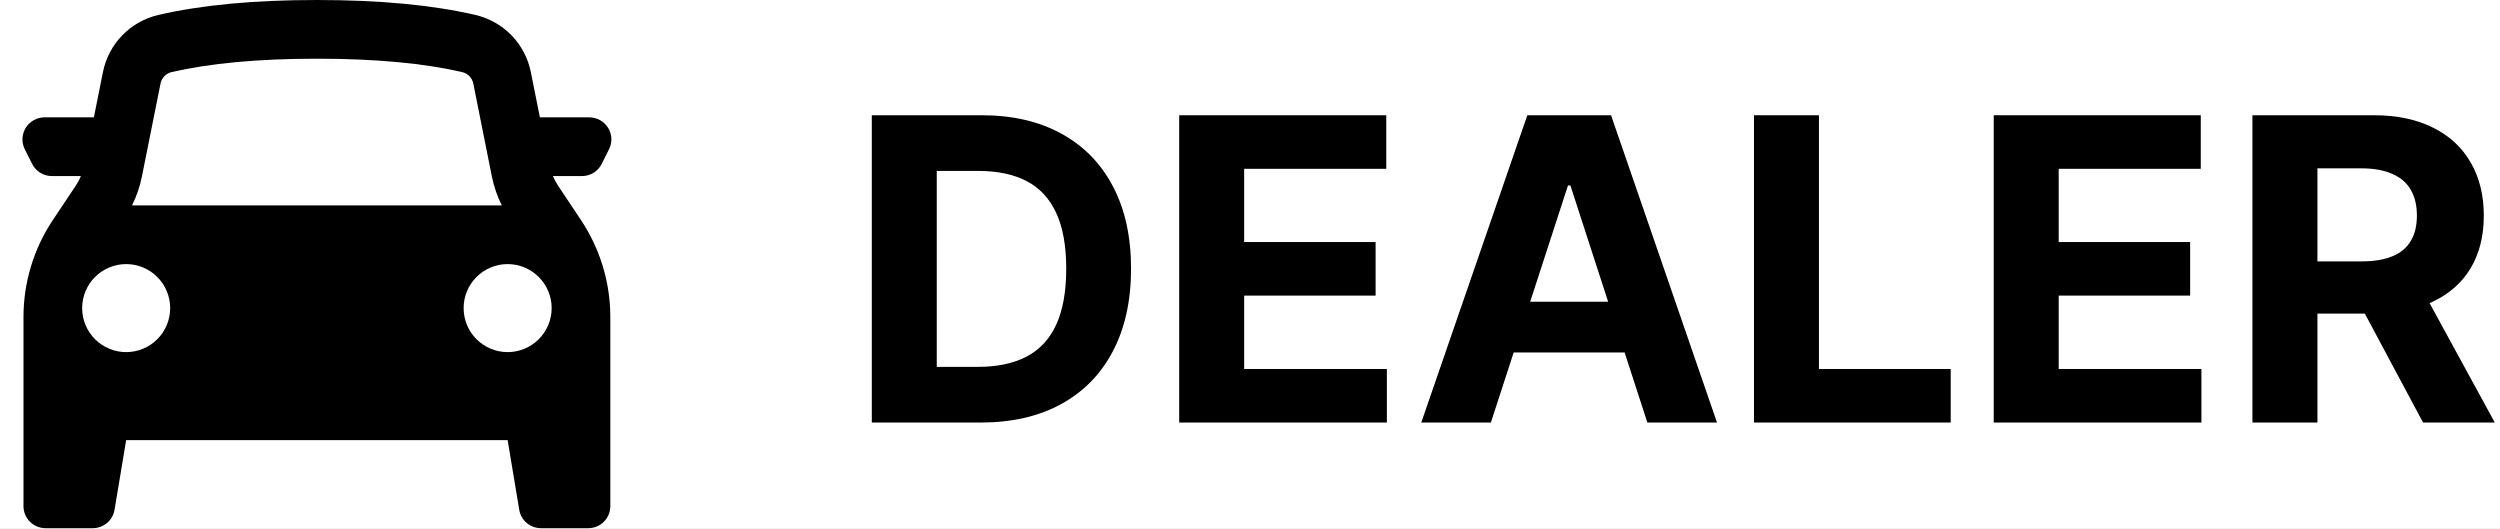
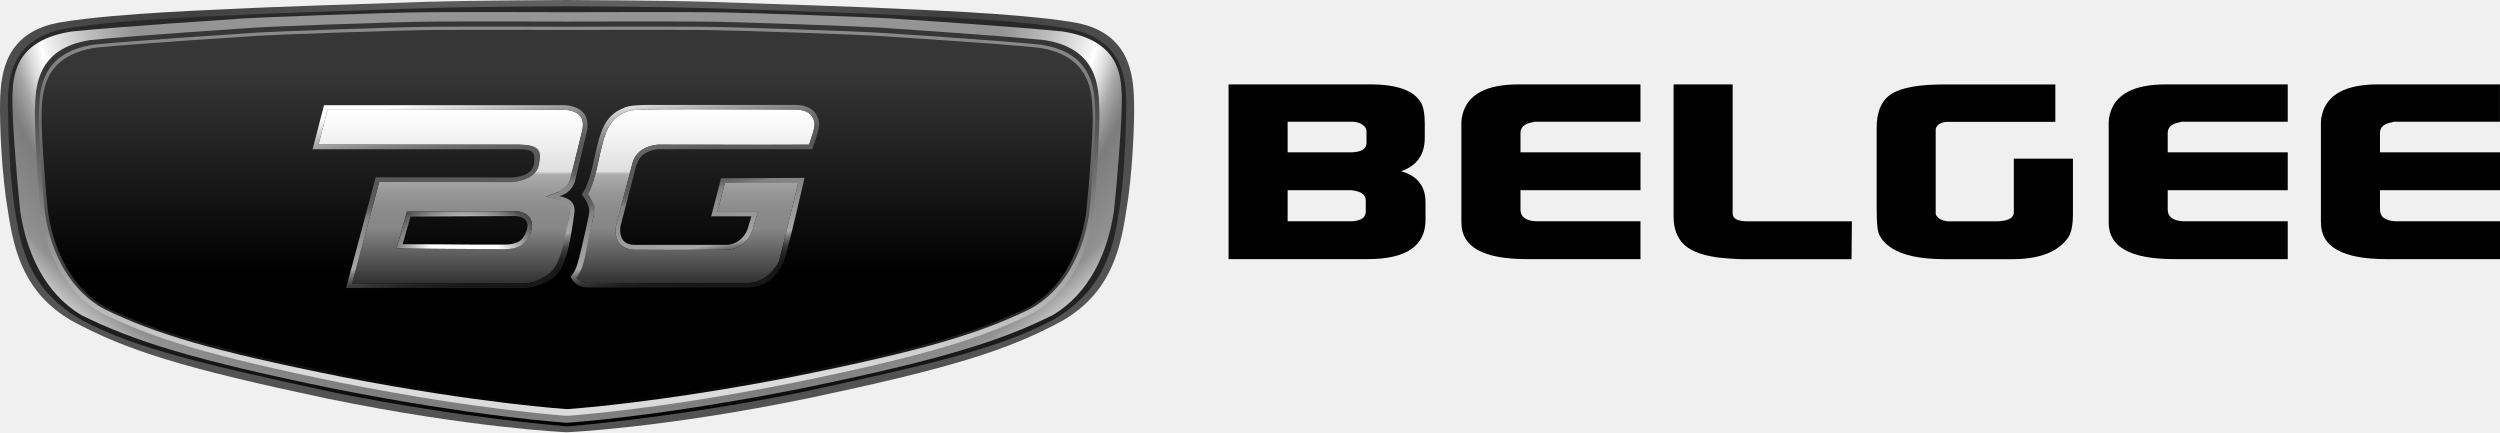
- <svg xmlns="http://www.w3.org/2000/svg" width="71" height="15" viewBox="0 0 71 15" fill="none">
-   <rect width="71" height="15" fill="white" />
-   <path fill-rule="evenodd" clip-rule="evenodd" d="M0.667 9.002V14.375C0.667 14.72 0.947 15 1.292 15H2.637C2.785 15 2.928 14.947 3.041 14.852C3.154 14.756 3.229 14.623 3.253 14.477L3.583 12.5H14.417L14.746 14.477C14.77 14.623 14.845 14.756 14.958 14.852C15.071 14.947 15.214 15 15.363 15H16.708C16.874 15 17.033 14.934 17.15 14.817C17.267 14.7 17.333 14.541 17.333 14.375V9.002C17.333 8.023 17.043 7.065 16.5 6.25L15.85 5.275C15.792 5.188 15.742 5.096 15.702 5H16.53C16.646 5 16.76 4.968 16.859 4.907C16.957 4.845 17.037 4.758 17.089 4.654L17.297 4.237C17.345 4.142 17.367 4.036 17.363 3.93C17.358 3.824 17.326 3.721 17.27 3.63C17.214 3.539 17.136 3.465 17.043 3.413C16.95 3.361 16.846 3.333 16.739 3.333H15.333L15.075 2.045C14.996 1.653 14.806 1.291 14.528 1.004C14.249 0.717 13.894 0.516 13.504 0.425C12.286 0.142 10.784 0 9 0C7.215 0 5.714 0.142 4.496 0.425C4.106 0.516 3.75 0.716 3.472 1.004C3.193 1.291 3.003 1.653 2.924 2.045L2.666 3.333H1.262C1.155 3.333 1.051 3.361 0.958 3.413C0.865 3.465 0.787 3.539 0.731 3.63C0.675 3.721 0.643 3.824 0.638 3.93C0.633 4.036 0.656 4.142 0.703 4.237L0.912 4.654C0.963 4.758 1.043 4.845 1.142 4.906C1.24 4.967 1.354 5 1.47 5H2.299C2.258 5.096 2.209 5.188 2.151 5.275L1.5 6.25C0.957 7.065 0.667 8.023 0.667 9.002ZM13.967 5.003C14.025 5.292 14.12 5.571 14.251 5.834H3.749C3.88 5.572 3.975 5.293 4.032 5.003L4.559 2.373C4.575 2.294 4.613 2.221 4.668 2.164C4.724 2.106 4.795 2.066 4.873 2.047C5.955 1.798 7.333 1.667 9 1.667C10.667 1.667 12.045 1.797 13.127 2.048C13.205 2.066 13.276 2.106 13.332 2.164C13.388 2.221 13.426 2.294 13.442 2.373L13.967 5.003ZM3.583 10C3.915 10 4.233 9.868 4.467 9.634C4.702 9.399 4.833 9.082 4.833 8.75C4.833 8.418 4.702 8.101 4.467 7.866C4.233 7.632 3.915 7.5 3.583 7.5C3.252 7.5 2.934 7.632 2.699 7.866C2.465 8.101 2.333 8.418 2.333 8.75C2.333 9.082 2.465 9.399 2.699 9.634C2.934 9.868 3.252 10 3.583 10ZM15.667 8.75C15.667 9.082 15.535 9.399 15.3 9.634C15.066 9.868 14.748 10 14.417 10C14.085 10 13.767 9.868 13.533 9.634C13.298 9.399 13.167 9.082 13.167 8.75C13.167 8.418 13.298 8.101 13.533 7.866C13.767 7.632 14.085 7.5 14.417 7.5C14.748 7.5 15.066 7.632 15.3 7.866C15.535 8.101 15.667 8.418 15.667 8.75Z" fill="black" />
-   <path d="M63.969 12V3.273H67.413C68.072 3.273 68.634 3.391 69.1 3.626C69.569 3.859 69.925 4.19 70.17 4.619C70.417 5.045 70.54 5.547 70.54 6.124C70.54 6.703 70.415 7.202 70.165 7.619C69.915 8.034 69.553 8.352 69.079 8.574C68.607 8.795 68.036 8.906 67.366 8.906H65.06V7.423H67.067C67.42 7.423 67.712 7.375 67.945 7.278C68.178 7.182 68.352 7.037 68.465 6.844C68.582 6.651 68.64 6.41 68.64 6.124C68.64 5.834 68.582 5.589 68.465 5.391C68.352 5.192 68.177 5.041 67.941 4.939C67.708 4.834 67.414 4.781 67.059 4.781H65.815V12H63.969ZM68.683 8.028L70.852 12H68.815L66.692 8.028H68.683Z" fill="black" />
-   <path d="M56.622 12V3.273H62.502V4.794H58.467V6.874H62.2V8.395H58.467V10.479H62.52V12H56.622Z" fill="black" />
-   <path d="M49.813 12V3.273H51.658V10.479H55.4V12H49.813Z" fill="black" />
-   <path d="M42.341 12H40.364L43.376 3.273H45.754L48.763 12H46.785L44.599 5.267H44.531L42.341 12ZM42.217 8.57H46.888V10.01H42.217V8.57Z" fill="black" />
-   <path d="M33.489 12V3.273H39.37V4.794H35.334V6.874H39.067V8.395H35.334V10.479H39.387V12H33.489Z" fill="black" />
-   <path d="M27.852 12H24.759V3.273H27.878C28.756 3.273 29.511 3.447 30.145 3.797C30.778 4.143 31.266 4.642 31.607 5.293C31.95 5.943 32.122 6.722 32.122 7.628C32.122 8.537 31.95 9.318 31.607 9.972C31.266 10.625 30.776 11.126 30.136 11.476C29.5 11.825 28.739 12 27.852 12ZM26.604 10.419H27.776C28.321 10.419 28.78 10.322 29.152 10.129C29.527 9.933 29.808 9.631 29.996 9.222C30.186 8.81 30.281 8.278 30.281 7.628C30.281 6.983 30.186 6.456 29.996 6.047C29.808 5.638 29.528 5.337 29.156 5.143C28.784 4.95 28.325 4.854 27.78 4.854H26.604V10.419Z" fill="black" />
+ <svg xmlns="http://www.w3.org/2000/svg" xmlns:xlink="http://www.w3.org/1999/xlink" id="_Слой_2" data-name="Слой 2" viewBox="0 0 538.84 93.17">
+   <defs>
+     <style>
+       .cls-1 {
+         fill: url(#linear-gradient-2);
+       }
+ 
+       .cls-2 {
+         fill: url(#linear-gradient-6);
+       }
+ 
+       .cls-3 {
+         fill: url(#radial-gradient);
+       }
+ 
+       .cls-4 {
+         fill: url(#linear-gradient-5);
+       }
+ 
+       .cls-5 {
+         fill: url(#radial-gradient-2);
+       }
+ 
+       .cls-6 {
+         fill: url(#radial-gradient-3);
+       }
+ 
+       .cls-7 {
+         fill: url(#linear-gradient-7);
+       }
+ 
+       .cls-8 {
+         fill: url(#linear-gradient-3);
+       }
+ 
+       .cls-9 {
+         fill: url(#linear-gradient);
+       }
+ 
+       .cls-10 {
+         fill: url(#linear-gradient-4);
+       }
+ 
+       .cls-11 {
+         fill: url(#linear-gradient-8);
+       }
+     </style>
+     <radialGradient id="radial-gradient" cx="216.99" cy="764.59" fx="165.28" fy="764.59" r="94.98" gradientTransform="translate(-1152.81 -219.42) rotate(90.71) scale(1 -1.67)" gradientUnits="userSpaceOnUse">
+       <stop offset="0" stop-color="gray" />
+       <stop offset=".53" stop-color="#404040" />
+       <stop offset=".74" stop-color="#4c4c4c" />
+       <stop offset=".98" stop-color="#575757" />
+     </radialGradient>
+     <linearGradient id="linear-gradient" x1="122.23" y1="-12.02" x2="122.23" y2="78.53" gradientTransform="translate(0 79.88) scale(1 -1)" gradientUnits="userSpaceOnUse">
+       <stop offset="0" stop-color="#000" />
+       <stop offset=".07" stop-color="#0c0c0c" />
+       <stop offset=".19" stop-color="#1a1a1a" />
+       <stop offset=".33" stop-color="#232323" />
+       <stop offset=".55" stop-color="#262626" />
+       <stop offset=".98" stop-color="#292929" />
+     </linearGradient>
+     <radialGradient id="radial-gradient-2" cx="223.68" cy="836.02" fx="223.68" fy="836.02" r="112.79" gradientTransform="translate(-989.96 -226.18) rotate(89.84) scale(1 -1.33)" gradientUnits="userSpaceOnUse">
+       <stop offset=".63" stop-color="#949494" />
+       <stop offset=".65" stop-color="#9f9f9f" />
+       <stop offset=".7" stop-color="#bebebe" />
+       <stop offset=".76" stop-color="#f0f0f0" />
+       <stop offset=".77" stop-color="#fff" />
+       <stop offset=".79" stop-color="#dadada" />
+       <stop offset=".81" stop-color="#a7a7a7" />
+       <stop offset=".83" stop-color="#888" />
+       <stop offset=".84" stop-color="#7d7d7d" />
+       <stop offset=".92" stop-color="#919191" />
+       <stop offset="1" stop-color="#fff" />
+     </radialGradient>
+     <linearGradient id="linear-gradient-2" x1="122.24" y1="-9.75" x2="122.24" y2="75.26" gradientTransform="translate(0 79.88) scale(1 -1)" gradientUnits="userSpaceOnUse">
+       <stop offset=".11" stop-color="#dbdbdb" />
+       <stop offset=".88" stop-color="#363636" />
+     </linearGradient>
+     <linearGradient id="linear-gradient-3" x1="121.7" y1="-19.31" x2="122.41" y2="80.43" gradientTransform="translate(0 79.88) scale(1 -1)" gradientUnits="userSpaceOnUse">
+       <stop offset=".11" stop-color="#000" />
+       <stop offset=".41" stop-color="#3c3c3c" />
+       <stop offset=".68" stop-color="#6a6a6a" />
+       <stop offset=".88" stop-color="#868686" />
+       <stop offset="1" stop-color="#919191" />
+     </linearGradient>
+     <linearGradient id="linear-gradient-4" x1="122.24" y1="71.61" x2="122.24" y2="6.71" gradientTransform="translate(0 79.88) scale(1 -1)" gradientUnits="userSpaceOnUse">
+       <stop offset=".11" stop-color="#363636" />
+       <stop offset=".78" stop-color="#000" />
+     </linearGradient>
+     <linearGradient id="linear-gradient-5" x1="97.15" y1="56.25" x2="97.15" y2="18.79" gradientTransform="translate(0 79.88) scale(1 -1)" gradientUnits="userSpaceOnUse">
+       <stop offset="0" stop-color="#fff" />
+       <stop offset=".16" stop-color="#f3f3f3" />
+       <stop offset=".36" stop-color="#dedede" />
+       <stop offset=".36" stop-color="#cecece" />
+       <stop offset=".37" stop-color="#bababa" />
+       <stop offset=".37" stop-color="#aeaeae" />
+       <stop offset=".38" stop-color="#ababab" />
+       <stop offset=".48" stop-color="#979797" />
+       <stop offset=".58" stop-color="#8b8b8b" />
+       <stop offset=".68" stop-color="#878787" />
+       <stop offset="1" stop-color="#303030" />
+     </linearGradient>
+     <linearGradient id="linear-gradient-6" x1="149.92" y1="56.34" x2="149.92" y2="18.8" xlink:href="#linear-gradient-5" />
+     <linearGradient id="linear-gradient-7" x1="95.68" y1="58.32" x2="102.79" y2="16.44" gradientTransform="translate(0 79.88) scale(1 -1)" gradientUnits="userSpaceOnUse">
+       <stop offset="0" stop-color="#fff" />
+       <stop offset="0" stop-color="#f9f9f9" />
+       <stop offset=".07" stop-color="#c9c9c9" />
+       <stop offset=".13" stop-color="#a0a0a0" />
+       <stop offset=".19" stop-color="#818181" />
+       <stop offset=".25" stop-color="#6b6b6b" />
+       <stop offset=".31" stop-color="#5d5d5d" />
+       <stop offset=".36" stop-color="#595959" />
+       <stop offset=".45" stop-color="#5a5a5a" />
+       <stop offset=".48" stop-color="#616161" />
+       <stop offset=".5" stop-color="#6d6d6d" />
+       <stop offset=".52" stop-color="#7e7e7e" />
+       <stop offset=".52" stop-color="#818181" />
+       <stop offset=".77" stop-color="#a8a8a8" />
+       <stop offset=".79" stop-color="#838383" />
+       <stop offset=".82" stop-color="#626262" />
+       <stop offset=".84" stop-color="#464646" />
+       <stop offset=".87" stop-color="#313131" />
+       <stop offset=".9" stop-color="#222" />
+       <stop offset=".94" stop-color="#191919" />
+       <stop offset="1" stop-color="#171717" />
+     </linearGradient>
+     <radialGradient id="radial-gradient-3" cx="-736.86" cy="216.91" fx="-736.86" fy="216.91" r="12.96" gradientTransform="translate(408.06 -676.16) rotate(-88.99) scale(1 -1.36)" gradientUnits="userSpaceOnUse">
+       <stop offset=".44" stop-color="#fff" />
+       <stop offset="1" stop-color="#4d4d4d" />
+     </radialGradient>
+     <linearGradient id="linear-gradient-8" x1="145.45" y1="60.46" x2="153.26" y2="17.82" gradientTransform="translate(0 79.88) scale(1 -1)" gradientUnits="userSpaceOnUse">
+       <stop offset="0" stop-color="#fff" />
+       <stop offset="0" stop-color="#f9f9f9" />
+       <stop offset=".07" stop-color="#c9c9c9" />
+       <stop offset=".13" stop-color="#a0a0a0" />
+       <stop offset=".19" stop-color="#818181" />
+       <stop offset=".25" stop-color="#6b6b6b" />
+       <stop offset=".31" stop-color="#5d5d5d" />
+       <stop offset=".36" stop-color="#595959" />
+       <stop offset=".45" stop-color="#5a5a5a" />
+       <stop offset=".48" stop-color="#616161" />
+       <stop offset=".5" stop-color="#6d6d6d" />
+       <stop offset=".52" stop-color="#7e7e7e" />
+       <stop offset=".52" stop-color="#818181" />
+       <stop offset=".79" stop-color="#a8a8a8" />
+       <stop offset=".81" stop-color="#828282" />
+       <stop offset=".83" stop-color="#616161" />
+       <stop offset=".85" stop-color="#464646" />
+       <stop offset=".87" stop-color="#313131" />
+       <stop offset=".9" stop-color="#222" />
+       <stop offset=".93" stop-color="#191919" />
+       <stop offset=".98" stop-color="#171717" />
+     </linearGradient>
+   </defs>
+   <g id="Layer_1" data-name="Layer 1">
+     <g>
+       <path d="m264.8,18.19h30.55c5.86,0,9.52,1.36,11,4.08.49.91.74,2.37.74,4.39v3.03c0,3.63-1.69,6.03-5.09,7.22,3.5.98,5.25,3.21,5.25,6.69v3.77c0,5.65-4.16,8.48-12.48,8.48h-29.97V18.19Zm12.73,8.05v6.59h14.04c1.97-.14,2.96-.8,2.96-1.99v-2.51c0-.69-.47-1.28-1.4-1.78-.6-.21-1.13-.31-1.56-.31h-14.04Zm0,14.75v6.7h13.97c1.91-.14,2.87-.84,2.87-2.09v-2.41c0-1.25-1.04-1.98-3.12-2.19h-13.72Z" />
+       <path d="m314.98,48.01v-21.66c0-.48.08-1.04.25-1.68,1.09-4.32,5.11-6.48,12.07-6.48h26.28v8.05h-22.91c-.17.07-.44.14-.82.21-1.42.35-2.13,1.08-2.13,2.2v4.19h25.87v8.16h-25.87v4.18c0,1.54,1.09,2.38,3.28,2.51h22.58v8.16h-24.47c-9.41,0-14.12-2.61-14.12-7.84" />
+       <path d="m360.72,46.65v-28.46h12.73v27.83c0,1.12,1.07,1.68,3.2,1.68h22.5l-.08,8.16h-23.57c-.76,0-1.48-.03-2.13-.1-4.49-.21-7.72-1.03-9.69-2.46-1.97-1.43-2.96-3.64-2.96-6.64" />
+       <path d="m404.49,45.19v-17.68c0-3.49,1.07-5.91,3.2-7.27,2.13-1.36,5.91-2.04,11.33-2.04h23.98v8.06h-23.49c-1.31.14-2.08.66-2.3,1.57v18.31c.33.9,1.23,1.43,2.71,1.57h10.1c2.46,0,3.8-.56,4.03-1.68v-11.83h12.74v12.03c0,2.44-.39,4.15-1.15,5.13-2.19,3-6.16,4.5-11.91,4.5h-14.61c-5.26,0-9.12-.84-11.58-2.51-1.43-.98-2.33-2.09-2.71-3.35-.22-.83-.33-2.44-.33-4.81" />
+       <path d="m454.5,48.01v-21.66c0-.48.08-1.04.24-1.68,1.1-4.32,5.12-6.48,12.07-6.48h26.28v8.05h-22.92c-.16.07-.43.14-.81.21-1.43.35-2.14,1.08-2.14,2.2v4.19h25.87v8.16h-25.87v4.18c0,1.54,1.1,2.38,3.28,2.51h22.59v8.16h-24.47c-9.42,0-14.12-2.61-14.12-7.84" />
+       <path d="m500.24,48.01v-21.66c0-.48.08-1.04.24-1.68,1.1-4.32,5.12-6.48,12.07-6.48h26.28v8.05h-22.91c-.17.07-.44.14-.82.21-1.43.35-2.13,1.08-2.13,2.2v4.19h25.87v8.16h-25.87v4.18c0,1.54,1.09,2.38,3.29,2.51h22.58v8.16h-24.47c-9.42,0-14.12-2.61-14.12-7.84" />
+     </g>
+     <g>
+       <path class="cls-3" d="m122.23,93.16s20.44-.84,51.99-7.32c30.61-6.48,42.95-10.28,54.86-16.76,9.67-5.7,12.24-13.99,13.64-23.46,1.39-7.95,1.84-19.33,1.71-23.84-.16-5.81-.95-15.07-13.32-17.02-12.47-2.04-35.25-2.7-38.06-2.9s-31.14-1.19-40.83-1.48-30-.38-30-.38c0,0-20.1.09-30,.38-9.69.29-38.02,1.28-40.83,1.48s-25.59.86-38.06,2.9C.97,6.72.19,15.98.02,21.79c-.13,4.5.32,15.89,1.71,23.84,1.4,9.47,3.97,17.76,13.64,23.46,11.91,6.47,24.25,10.27,54.86,16.76,31.56,6.48,51.99,7.32,51.99,7.32h0Z" />
+       <path class="cls-9" d="m122.23,91.9s22.14-1.66,50.23-7.3c27.11-5.86,42.98-9.41,54.72-15.79,9.54-5.61,12.5-13.17,13.88-22.5,1.37-7.83,1.63-19.05,1.69-23.49.08-6.28-.94-14.85-13.14-16.77-12.29-2.02-34.77-2.66-37.53-2.86-2.77-.2-30.71-1.18-40.27-1.46s-29.59-.38-29.59-.38c0,0-19.83.09-29.59.38s-37.5,1.26-40.27,1.46-25.24.85-37.53,2.86C2.64,7.96,1.62,16.53,1.7,22.81c.06,4.44.32,15.66,1.69,23.49,1.38,9.33,4.35,16.89,13.88,22.5,11.74,6.38,27.62,9.93,54.72,15.79,28.09,5.64,50.23,7.3,50.23,7.3h0Z" />
+       <path class="cls-5" d="m122.23,91.12s19.7-1.26,50.62-7.42c30-6.15,42.8-10.19,54.11-15.81,7.84-4.71,11.75-13.33,13.13-22.33.75-6.95,1.88-20.97,1.69-25.24s-.69-11.69-12.81-13.54c-9.94-1.02-34.25-2.62-37-2.81s-30.38-1.28-39.88-1.34-29.85,0-29.85,0c0,0-20.35-.06-29.85,0s-37.13,1.15-39.88,1.34-27.06,1.79-37,2.81C3.37,8.63,2.87,16.05,2.68,20.33s.94,18.29,1.69,25.24c1.38,8.99,5.29,17.61,13.13,22.33,11.31,5.61,24.11,9.65,54.11,15.81,30.93,6.15,50.62,7.42,50.62,7.42h0Z" />
+       <path class="cls-1" d="m122.23,89.63s18.89-1.21,48.71-7.12c28.92-5.91,40.85-9.68,51.76-15.08,7.41-4.04,11.59-12.41,12.92-21.05.72-6.68,1.5-19.16,1.32-23.26s-.2-12.71-11.89-14.48c-9.58-.98-33.02-2.51-35.68-2.7s-29.29-1.23-38.45-1.29-28.68,0-28.68,0c0,0-19.52-.06-28.68,0s-35.8,1.1-38.45,1.29-26.09,1.72-35.68,2.7c-11.69,1.78-11.71,10.38-11.89,14.48s.59,16.58,1.32,23.26c1.33,8.64,5.51,17.01,12.92,21.05,10.91,5.39,22.83,9.16,51.76,15.08,29.82,5.91,48.71,7.12,48.71,7.12h-.02Z" />
+       <path class="cls-8" d="m122.23,88.18s18.74-1.18,48.33-6.91c28.7-5.73,40.54-9.39,51.36-14.62,7.36-3.92,11.5-12.04,12.82-20.42.72-6.48,1.48-18.58,1.3-22.56s-.2-12.33-11.8-14.05c-9.51-.95-32.77-2.44-35.4-2.61s-29.06-1.19-38.15-1.25-28.46,0-28.46,0c0,0-19.37-.06-28.46,0s-35.52,1.07-38.15,1.25-25.89,1.66-35.4,2.61c-11.6,1.72-11.62,10.07-11.8,14.05s.59,16.08,1.3,22.56c1.32,8.38,5.46,16.5,12.82,20.42,10.82,5.23,22.66,8.89,51.36,14.62,29.59,5.73,48.33,6.91,48.33,6.91Z" />
+       <path class="cls-10" d="m122.23,87.54s18.65-1.16,48.1-6.8c28.56-5.64,40.34-9.24,51.11-14.38,7.32-3.86,11.32-11.98,12.63-20.23.71-6.37,1.61-18.14,1.43-22.05s-.2-12.12-11.74-13.82c-9.46-.94-32.61-2.4-35.23-2.57s-28.92-1.17-37.97-1.23-28.32,0-28.32,0c0,0-19.28-.06-28.32,0s-35.35,1.05-37.97,1.23-25.77,1.64-35.23,2.57c-11.55,1.7-11.57,9.9-11.74,13.82s.71,15.68,1.43,22.05c1.31,8.24,5.31,16.37,12.63,20.23,10.77,5.14,22.55,8.74,51.11,14.38,29.45,5.64,48.1,6.8,48.1,6.8h-.02Z" />
+       <path class="cls-4" d="m121.32,23.66h-50.72l-1.95,7.51h43.14c1.67.04,2.99.14,3.78,1.07.75.88.69,2.14.51,3.25-.55,3.3-5.58,3.75-5.8,3.75l-28.54-.05-5.86,21.9h36.85c1.92,0,4.34-.84,5.93-2.04,1.84-1.42,2.61-4.79,2.89-6.07.04-.16.07-.29.09-.39.24-.96.98-5.32,1.15-7.03.05-.54.12-2.2-2.58-2.63l-2.54-.54,2.52-.99c2.36-.59,2.83-2.88,2.85-2.98.02-.08.9-3.99,2.41-10.13.35-1.42.23-2.52-.36-3.27-1.04-1.33-3.32-1.39-3.76-1.39v.03Zm-6.77,25.9c-.78,2.87-2.48,4.1-5.67,4.14h-1.23c-5.14,0-20.74-.15-20.9-.15h-1.3l.36-1.27,1.71-5.95.21-.71h.74l22.05-.12h.24c.86,0,2.45.17,3.34,1.31.39.5.79,1.38.46,2.75h-.01Z" />
+       <path class="cls-2" d="m136.32,35.18c.99-3.81,5.39-4,5.57-4.01h0c.28,0,13.29.03,23.03.03,4.78,0,7.95,0,9.46-.02,1.53-4.33,1.39-4.66.71-6.02-.84-1.41-2.89-1.57-3.73-1.57-.2,0-.32,0-.34.01h-.08c-.12,0-12.47-.06-21.7-.06-5.41,0-8.7.02-9.79.06h-.15c-3.54.12-3.84.14-5.9,1.3-2.67,1.78-3.37,5.03-4.44,9.95l-.13.59c-.8,3.66-1.61,5.51-2.13,6.41,1.32,1.94,1.34,4.08,1.34,4.18v.11l-.03.11-1.7,7.41c-.88,3.84-1.33,4.94-2.06,6.18.79,1.04,2.01,1.16,2.55,1.16h.31c.13,0,13.01.08,23.03.08,5.88,0,9.63-.03,11.15-.08,4.23-.15,6.34-4.1,6.63-4.68l4.13-16.88h-15.8l-1.62,6.24h8.72l-.38,1.28-.75,2.51c-1.33,4.15-5.21,4.34-5.37,4.35-.03,0-7.21.03-13.15.03-3.45,0-5.79,0-6.94-.03-1.42-.02-2.51-.49-3.22-1.4-1.21-1.53-.8-3.65-.74-3.89.04-.14,2.72-10.25,3.53-13.35h-.01Z" />
+       <path class="cls-7" d="m126.61,27.21c.01-.21.02-.41.01-.6,0-.11-.02-.22-.04-.32-.02-.16-.04-.32-.08-.47-.02-.1-.06-.2-.09-.29-.04-.13-.09-.26-.14-.38-.04-.09-.09-.17-.13-.26-.06-.11-.13-.22-.2-.32-.05-.07-.11-.15-.17-.22-.08-.09-.16-.18-.25-.26-.06-.06-.13-.12-.19-.18-.09-.08-.19-.15-.29-.22-.07-.05-.14-.1-.21-.14-.11-.07-.22-.12-.33-.18-.07-.03-.13-.07-.2-.1-.13-.06-.26-.11-.38-.15-.05-.02-.11-.04-.16-.06-.18-.06-.36-.11-.54-.16-.03,0-.05,0-.08-.02-.15-.04-.3-.07-.44-.09-.06-.01-.12-.02-.17-.03-.1-.02-.21-.03-.3-.04-.06,0-.12-.01-.17-.02-.08,0-.16-.02-.24-.02h-51.98l-2.47,9.49h44.42c2.72.06,3.74.31,3.31,3.18s-4.82,2.9-4.82,2.9l-29.3-.05-6.39,23.89h38.15c.15,0,.31,0,.47-.02.13,0,.25,0,.38-.02.16-.02.31-.04.47-.07.13-.02.26-.03.39-.06.16-.03.32-.07.48-.11.13-.03.26-.05.39-.09.16-.04.32-.1.48-.15.13-.04.26-.07.39-.12.16-.06.32-.12.48-.19.12-.05.24-.09.36-.14.16-.07.31-.15.47-.22.11-.05.23-.1.34-.16.16-.08.31-.18.47-.27.1-.06.2-.11.29-.16.24-.15.47-.31.69-.47,2.36-1.82,3.1-6.01,3.35-7.01s1-5.42,1.18-7.17c.22-2.23-1.52-3.1-3.27-3.38,3.04-.76,3.5-3.68,3.5-3.68,0,0,.88-3.87,2.4-10.07.09-.37.15-.72.18-1.04.01-.11,0-.21.01-.31l-.03.03Zm-1.16,1.12c-1.5,6.14-2.49,9.83-2.51,9.9-.02.1-.12,1.67-2.75,3.2l-2.52.99,1.59.36c2.7.43,3.69,1.79,3.47,3.3-.24,1.7-1.09,5.55-1.32,6.51-.02.1-.05.23-.09.39-.29,1.27-1.12,4.55-2.96,5.97-1.58,1.2-3.71,2.16-5.63,2.16h-36.85l5.86-21.9,28.54.05c.21,0,5.37-.25,5.92-3.91.17-1.11.48-2.25-.27-3.14-.79-.93-2.47-.98-4.14-1.02h-43.14l1.95-7.51h50.72c.45,0,2.72.07,3.76,1.39.59.75.71,1.85.36,3.27h.01Z" />
+       <path class="cls-6" d="m110.77,45.51h-.24l-22.05.11h-.74l-.21.72-1.71,5.95-.36,1.25h1.3c.16.01,15.76.17,20.9.17h1.23c3.19-.04,4.89-1.27,5.67-4.14.33-1.37-.07-2.25-.46-2.75-.89-1.14-2.48-1.31-3.34-1.31h0Zm2.92,3.32c0,.16-.04.33-.08.51-.56,2.04-1.6,3.34-4.72,3.38h-6.12c-.72,0-1.46,0-2.23-.01h-.04c-.78,0-1.58-.01-2.38-.02h-.3c-1.11,0-2.21-.02-3.27-.03h-1.08c-.48,0-.94,0-1.39-.01h-2.28c-.57,0-1.06,0-1.49-.01h-.49c-.65,0-1.04-.01-1.04-.01l1.71-5.95,22.07-.11h.37c.06,0,.13,0,.21.01h0c.08,0,.17,0,.26.02.03,0,.05,0,.08.01.07,0,.13.02.2.03.04,0,.07.01.11.02.06,0,.13.03.19.04.04,0,.08.02.12.03.06.02.13.04.19.06.04.01.08.03.11.04.07.03.13.06.2.09.03.02.07.03.1.05.09.05.18.1.26.16h.02c.09.06.17.13.24.21.02.02.04.05.06.08.05.06.1.12.14.18.02.03.04.07.06.11.03.06.07.13.09.2.02.04.03.09.05.13.02.07.04.15.05.23,0,.05.02.1.02.15v.44-.03Z" />
+       <path class="cls-11" d="m137.28,35.43c.82-3.14,4.65-3.27,4.65-3.27h33.13c1.88-5.27,1.76-5.71.88-7.47-.12-.21-.27-.4-.42-.57-.03-.04-.07-.07-.1-.11-.16-.16-.32-.3-.5-.43l-.09-.06c-.16-.11-.33-.21-.5-.29-.04-.02-.07-.04-.11-.05-.19-.09-.38-.16-.58-.23-.04-.01-.09-.03-.13-.04-.18-.06-.36-.1-.54-.14-.02,0-.04,0-.05-.01-.19-.04-.37-.07-.55-.09-.04,0-.08-.01-.12-.01-.17-.02-.33-.03-.47-.04h-.04c-.14,0-.26,0-.37-.01h-31.97c-1.16.04-2,.07-2.69.13-1.51.13-2.24.41-3.84,1.32-3.14,2.07-3.83,5.71-5.02,11.18s-2.49,6.66-2.49,6.66c1.57,1.82,1.71,3.26,1.65,3.79s-.24,1.53-.69,3.48c-.13.59-.28,1.24-.45,1.96-.16.72-.34,1.49-.53,2.32-.38,1.65-.67,2.78-.94,3.61-.09.28-.17.52-.26.75-.34.89-.73,1.19-1.14,1.85.11.22.32.61.45.79.03.04.06.08.09.11.13.16.27.31.42.44.02.02.05.04.07.06.13.11.27.21.41.3.03.02.05.04.08.05.15.09.31.17.46.23.03.01.07.03.1.04.15.06.3.11.44.15h.02c.15.04.3.07.43.09.03,0,.06.01.09.02.13.02.25.03.36.04h8.94c.74,0,1.52,0,2.31.01h21.64c.25,0,.49,0,.71-.01.22,0,.41,0,.6-.01h.15c.18,0,.35,0,.49-.01,5.21-.19,6.79-4,7.54-5.34s4.6-18.28,4.6-18.28l-17.98.07-1.07,4.11-1.07,4.11h8.67l-.13.45c-.04.15-.1.35-.18.61-.05.18-.11.38-.19.62-.07.24-.15.52-.25.83-.21.66-.5,1.2-.83,1.64-.44.59-.95,1.01-1.45,1.3-.12.07-.25.14-.37.2-.24.12-.48.21-.69.28-.11.03-.21.06-.31.09-.19.05-.36.08-.49.1-.2.03-.31.03-.31.03h-20.04c-3.89-.06-2.93-4.19-2.93-4.19,0,0,2.61-10.07,3.43-13.21l.07.05Zm-3.74,16.99c.72.9,1.8,1.37,3.22,1.4,1.15.02,3.49.03,6.94.03,5.94,0,13.11-.03,13.15-.03.16,0,4.04-.2,5.37-4.35l.75-2.51.38-1.28h-8.72l1.62-6.24h15.8l-4.13,16.88c-.29.59-2.41,4.53-6.63,4.68-1.53.06-5.28.08-11.15.08-10.02,0-22.9-.08-23.03-.08h-.31c-.53,0-1.76-.12-2.55-1.16,1.17-1.41,1.7-3.62,2.17-6.17l1.61-7.53s.14-.64.18-1.11-.2-1.24-1.52-3.18c.52-.9,1.33-2.76,2.13-6.41l.13-.59c1.07-4.92,1.78-8.17,4.44-9.95,2.05-1.16,2.36-1.17,5.9-1.29h.15c1.08-.04,4.37-.06,9.79-.06,9.23,0,21.58.06,21.7.06h.08s.14,0,.34,0c.84,0,2.89.15,3.73,1.57.68,1.36.82,1.68-.71,6.02-1.51.01-4.68.02-9.46.02-9.73,0-22.75-.03-23.03-.03h0c-.19,0-4.58.19-5.57,4.01-.81,3.1-3.49,13.21-3.53,13.35-.05.24-.47,2.36.74,3.89h.02Z" />
+     </g>
+   </g>
</svg>
